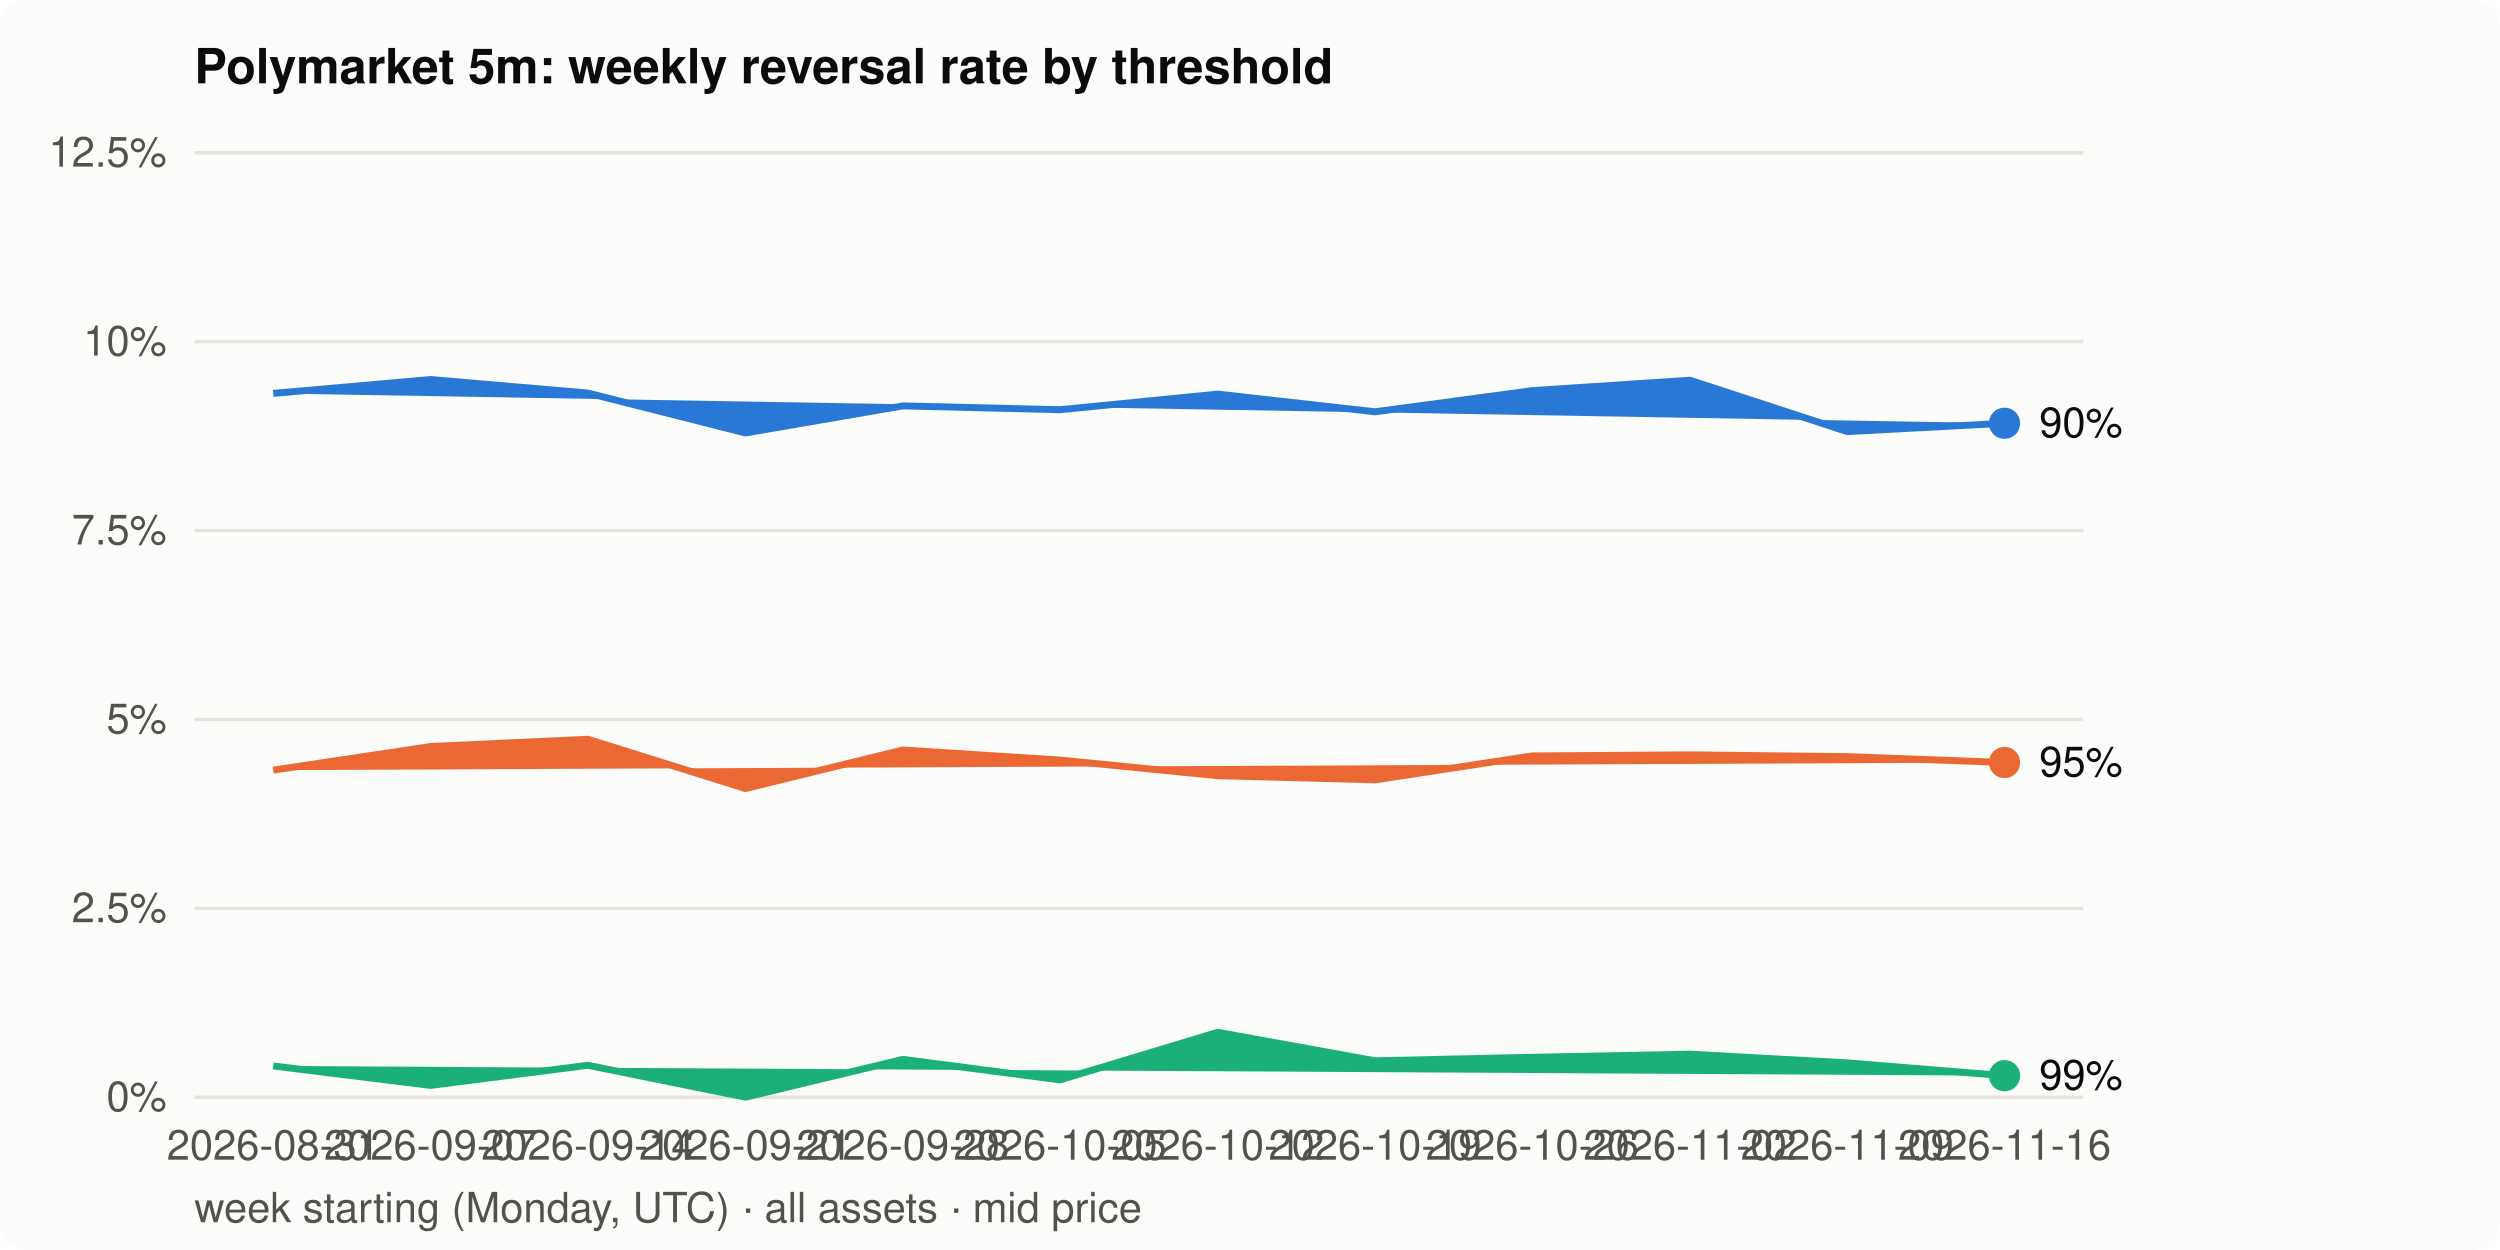
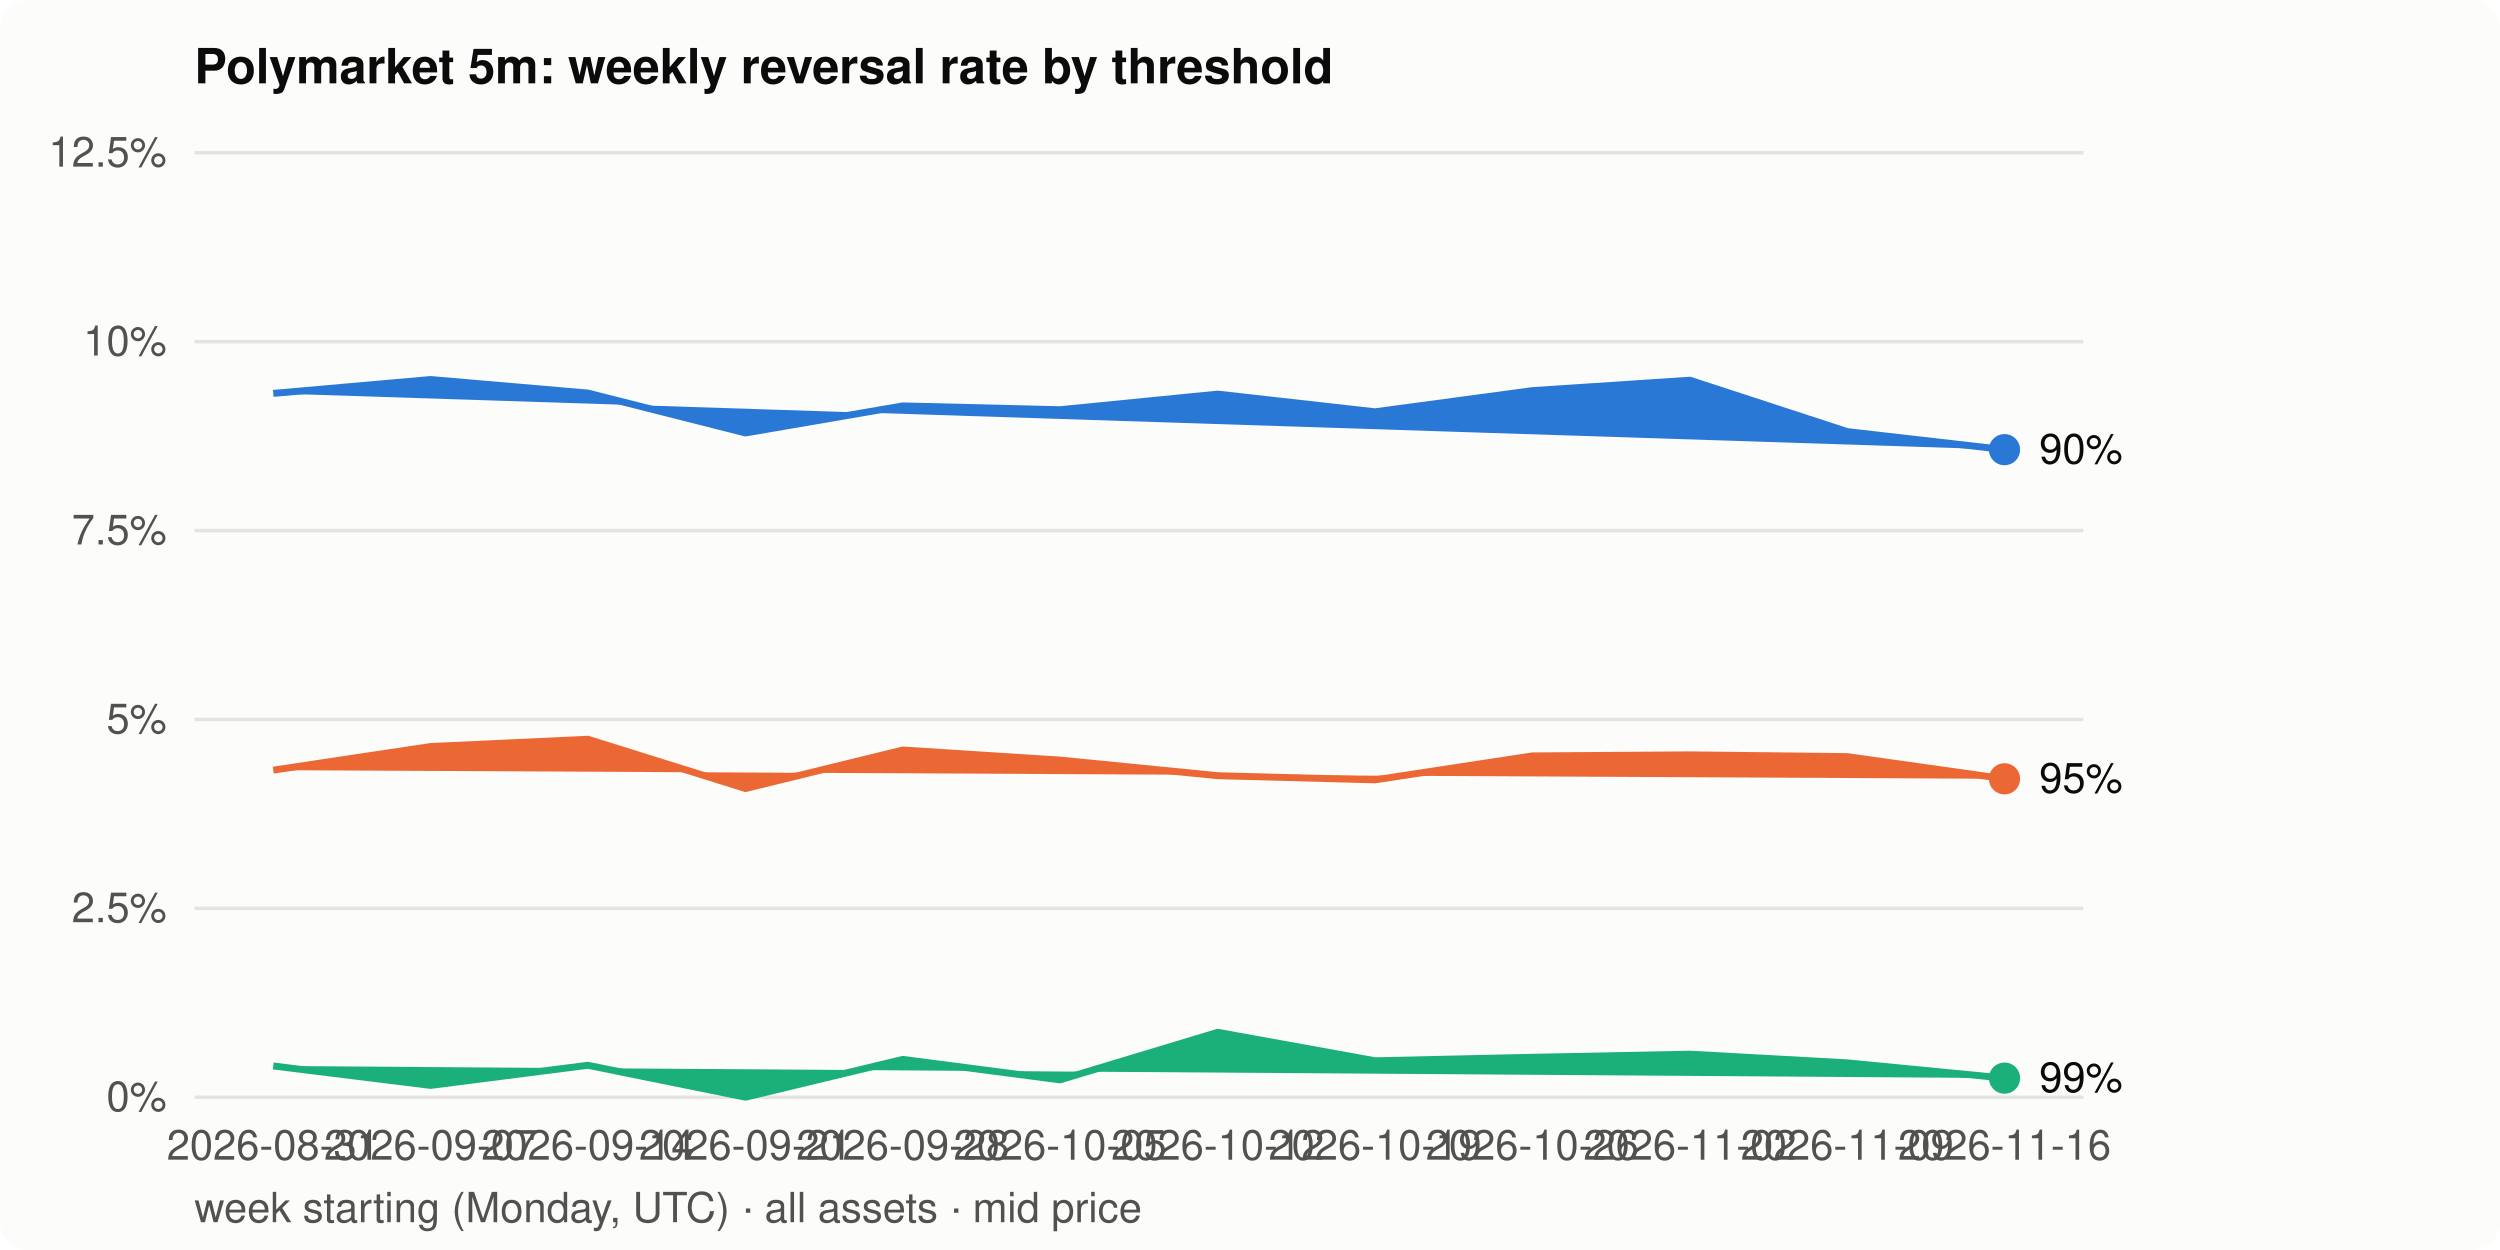
<svg xmlns="http://www.w3.org/2000/svg" viewBox="0 0 720 360" width="720" height="360" role="img" aria-label="Polymarket 5m: weekly reversal rate by threshold">
  <style>
  .bg{fill:#fcfcfb} .t1{fill:#0b0b0b} .t2{fill:#52514e} .grid{stroke:#e4e3df}
  .s1{stroke:#2a78d6;fill:#2a78d6} .s2{stroke:#eb6834;fill:#eb6834} .s3{stroke:#1baf7a;fill:#1baf7a}
  .ref{stroke:#8a8984;fill:#8a8984} .ring{stroke:#fcfcfb}
  text{font-family:-apple-system,Segoe UI,Helvetica,Arial,sans-serif;font-size:12px}
  .title{font-size:14px;font-weight:600}
  @media (prefers-color-scheme: dark){
    .bg{fill:#1a1a19} .t1{fill:#f0efec} .t2{fill:#c3c2b7} .grid{stroke:#34332f}
    .s1{stroke:#3987e5;fill:#3987e5} .s2{stroke:#d95926;fill:#d95926} .s3{stroke:#199e70;fill:#199e70}
    .ref{stroke:#9d9c96;fill:#9d9c96} .ring{stroke:#1a1a19}
  }
</style>
  <rect class="bg" width="720" height="360" rx="8" />
  <text class="t1 title" x="56" y="24">Polymarket 5m: weekly reversal rate by threshold</text>
  <line class="grid" x1="56" x2="600" y1="316.0" y2="316.0" stroke-width="1" />
  <text class="t2" x="48" y="320.0" text-anchor="end">0%</text>
  <line class="grid" x1="56" x2="600" y1="261.6" y2="261.6" stroke-width="1" />
  <text class="t2" x="48" y="265.6" text-anchor="end">2.5%</text>
  <line class="grid" x1="56" x2="600" y1="207.2" y2="207.2" stroke-width="1" />
  <text class="t2" x="48" y="211.2" text-anchor="end">5%</text>
  <line class="grid" x1="56" x2="600" y1="152.8" y2="152.8" stroke-width="1" />
  <text class="t2" x="48" y="156.8" text-anchor="end">7.5%</text>
  <line class="grid" x1="56" x2="600" y1="98.4" y2="98.4" stroke-width="1" />
  <text class="t2" x="48" y="102.4" text-anchor="end">10%</text>
  <line class="grid" x1="56" x2="600" y1="44.0" y2="44.0" stroke-width="1" />
  <text class="t2" x="48" y="48.0" text-anchor="end">12.5%</text>
  <text class="t2" x="78.7" y="334" text-anchor="middle">2026-08-31</text>
  <text class="t2" x="124.0" y="334" text-anchor="middle">2026-09-07</text>
  <text class="t2" x="169.3" y="334" text-anchor="middle">2026-09-14</text>
  <text class="t2" x="214.7" y="334" text-anchor="middle">2026-09-21</text>
  <text class="t2" x="260.0" y="334" text-anchor="middle">2026-09-28</text>
  <text class="t2" x="305.3" y="334" text-anchor="middle">2026-10-05</text>
  <text class="t2" x="350.7" y="334" text-anchor="middle">2026-10-12</text>
  <text class="t2" x="396.0" y="334" text-anchor="middle">2026-10-19</text>
  <text class="t2" x="441.3" y="334" text-anchor="middle">2026-10-26</text>
  <text class="t2" x="486.7" y="334" text-anchor="middle">2026-11-02</text>
  <text class="t2" x="532.0" y="334" text-anchor="middle">2026-11-09</text>
  <text class="t2" x="577.3" y="334" text-anchor="middle">2026-11-16</text>
-   <path class="s1" d="M78.7,113.3 L124.0,109.3 L169.3,113.2 L214.7,124.7 L260.0,116.9 L305.3,118.0 L350.7,113.5 L396.0,118.6 L441.3,112.5 L486.7,109.5 L532.0,124.3 L577.3,121.9" fill="none" stroke-width="2" stroke-linejoin="round" />
-   <circle class="s1" cx="577.3" cy="121.9" r="4" stroke="none" />
-   <text class="t1" x="587.3" y="125.9">90%</text>
-   <path class="s2" d="M78.7,221.8 L124.0,215.0 L169.3,212.9 L214.7,227.1 L260.0,216.0 L305.3,218.9 L350.7,223.4 L396.0,224.6 L441.3,217.7 L486.7,217.4 L532.0,217.9 L577.3,219.6" fill="none" stroke-width="2" stroke-linejoin="round" />
-   <circle class="s2" cx="577.3" cy="219.6" r="4" stroke="none" />
-   <text class="t1" x="587.3" y="223.6">95%</text>
-   <path class="s3" d="M78.7,307.0 L124.0,312.6 L169.3,306.8 L214.7,316.0 L260.0,305.1 L305.3,311.0 L350.7,297.3 L396.0,305.5 L441.3,304.5 L486.7,303.6 L532.0,306.1 L577.3,309.8" fill="none" stroke-width="2" stroke-linejoin="round" />
-   <circle class="s3" cx="577.3" cy="309.8" r="4" stroke="none" />
-   <text class="t1" x="587.3" y="313.8">99%</text>
+   <path class="s1" d="M78.7,113.3 L124.0,109.3 L169.3,113.2 L214.7,124.7 L260.0,116.9 L305.3,118.0 L350.7,113.5 L396.0,118.6 L441.3,112.5 L486.7,109.5 L532.0,124.3 L577.3,129.5" fill="none" stroke-width="2" stroke-linejoin="round" />
+   <circle class="s1" cx="577.3" cy="129.5" r="4" stroke="none" />
+   <text class="t1" x="587.3" y="133.5">90%</text>
+   <path class="s2" d="M78.7,221.8 L124.0,215.0 L169.3,212.9 L214.7,227.1 L260.0,216.0 L305.3,218.9 L350.7,223.4 L396.0,224.6 L441.3,217.7 L486.7,217.4 L532.0,217.9 L577.3,224.3" fill="none" stroke-width="2" stroke-linejoin="round" />
+   <circle class="s2" cx="577.3" cy="224.3" r="4" stroke="none" />
+   <text class="t1" x="587.3" y="228.3">95%</text>
+   <path class="s3" d="M78.7,307.0 L124.0,312.6 L169.3,306.8 L214.7,316.0 L260.0,305.1 L305.3,311.0 L350.7,297.3 L396.0,305.5 L441.3,304.5 L486.7,303.6 L532.0,306.1 L577.3,310.5" fill="none" stroke-width="2" stroke-linejoin="round" />
+   <circle class="s3" cx="577.3" cy="310.5" r="4" stroke="none" />
+   <text class="t1" x="587.3" y="314.5">99%</text>
  <text class="t2" x="56" y="352">week starting (Monday, UTC) · all assets · mid price</text>
</svg>
